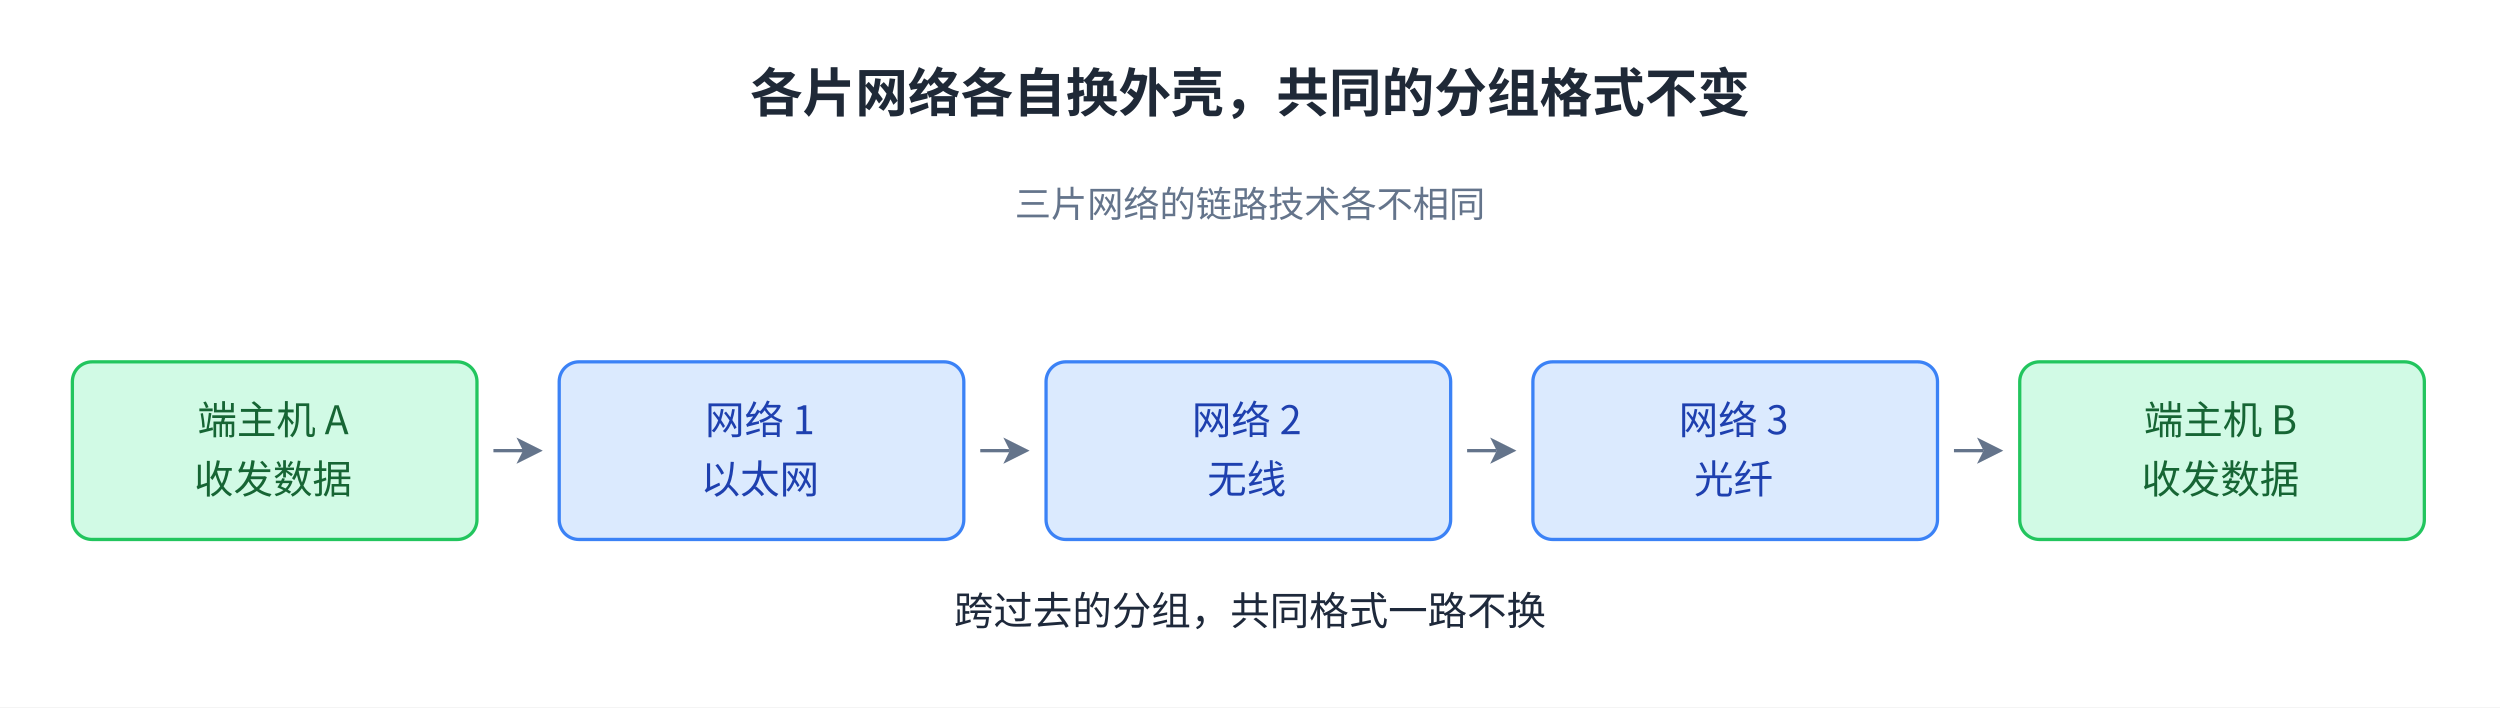
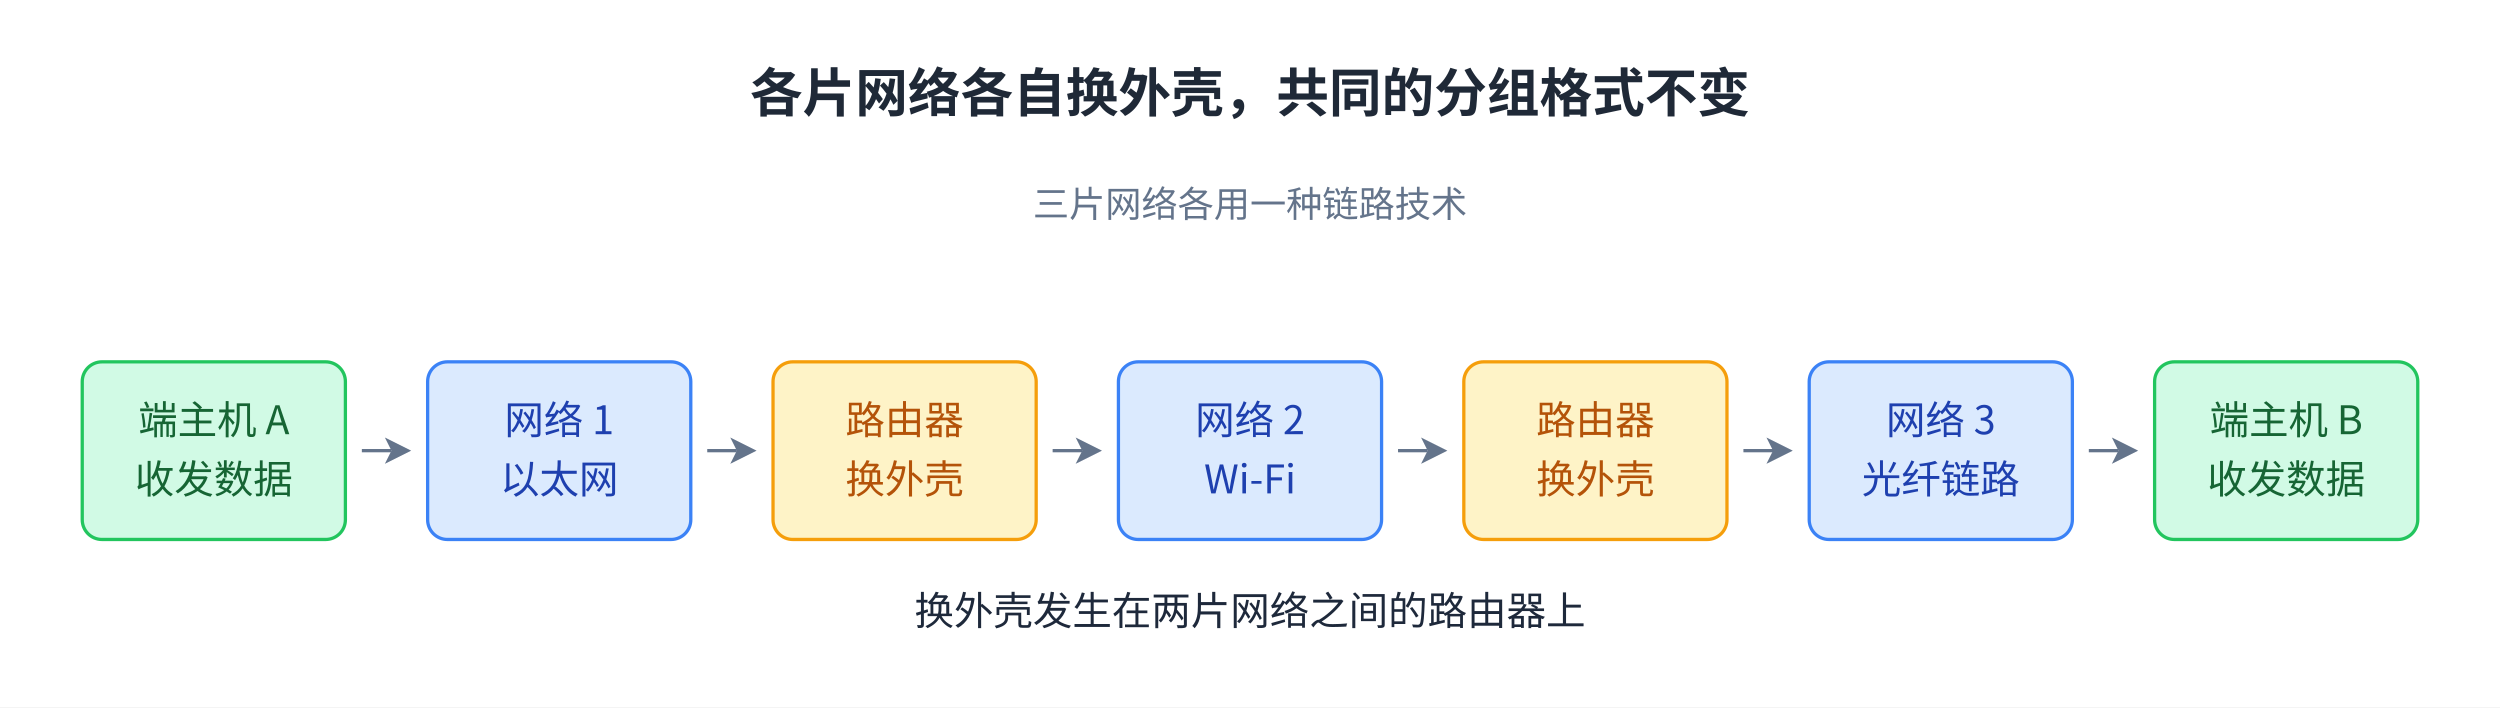
<svg xmlns="http://www.w3.org/2000/svg" viewBox="0 0 760 215" width="760" height="215" role="img" aria-labelledby="fig-intro-3-title fig-intro-3-desc">
  <defs>
    <style>
      text { font-family: 'PingFang SC', 'Microsoft YaHei', 'Noto Sans CJK SC', system-ui, sans-serif; }
    </style>
    <marker id="arrow" markerWidth="8" markerHeight="8" refX="2" refY="4" orient="auto" markerUnits="userSpaceOnUse">
      <path d="M0,0 L8,4 L0,8 L2,4 z" fill="#64748b" />
    </marker>
  </defs>
  <rect x="0" y="0" width="760" height="215" fill="#ffffff" />
  <text x="380" y="34" font-size="16" font-weight="600" fill="#1f2937" text-anchor="middle">各片网络各自换外壳，共同的分组格式不变</text>
-   <text x="380" y="66" font-size="11" fill="#64748b" text-anchor="middle">三片网络的链路技术各不相同</text>
-   <rect x="22" y="110" width="123" height="54" rx="6" fill="#d1fae5" stroke="#22c55e" />
-   <text x="83" y="132" font-size="12" fill="#166534" text-anchor="middle">端主机 A</text>
-   <text x="83" y="150" font-size="12" fill="#166534" text-anchor="middle">收发数据</text>
-   <rect x="170" y="110" width="123" height="54" rx="6" fill="#dbeafe" stroke="#3b82f6" />
-   <text x="231" y="132" font-size="12" fill="#1e40af" text-anchor="middle">网络 1</text>
-   <text x="231" y="150" font-size="12" fill="#1e40af" text-anchor="middle">以太网</text>
-   <rect x="318" y="110" width="123" height="54" rx="6" fill="#dbeafe" stroke="#3b82f6" />
-   <text x="379" y="132" font-size="12" fill="#1e40af" text-anchor="middle">网络 2</text>
-   <text x="379" y="150" font-size="12" fill="#1e40af" text-anchor="middle">无线</text>
-   <rect x="466" y="110" width="123" height="54" rx="6" fill="#dbeafe" stroke="#3b82f6" />
-   <text x="527" y="132" font-size="12" fill="#1e40af" text-anchor="middle">网络 3</text>
-   <text x="527" y="150" font-size="12" fill="#1e40af" text-anchor="middle">光纤</text>
-   <rect x="614" y="110" width="123" height="54" rx="6" fill="#d1fae5" stroke="#22c55e" />
-   <text x="675" y="132" font-size="12" fill="#166534" text-anchor="middle">端主机 B</text>
-   <text x="675" y="150" font-size="12" fill="#166534" text-anchor="middle">收发数据</text>
-   <path d="M150,137 L 159,137" fill="none" stroke="#64748b" marker-end="url(#arrow)" />
-   <path d="M298,137 L 307,137" fill="none" stroke="#64748b" marker-end="url(#arrow)" />
-   <path d="M446,137 L 455,137" fill="none" stroke="#64748b" marker-end="url(#arrow)" />
-   <path d="M594,137 L 603,137" fill="none" stroke="#64748b" marker-end="url(#arrow)" />
-   <text x="380" y="190" font-size="12" fill="#1e293b" text-anchor="middle">跨过去的分组，共同格式一路不换</text>
+   <text x="380" y="66" font-size="11" fill="#64748b" text-anchor="middle">三片网络各用一种链路技术</text>
+   <rect x="25" y="110" width="80" height="54" rx="6" fill="#d1fae5" stroke="#22c55e" />
+   <text x="65" y="132" font-size="12" fill="#166534" text-anchor="middle">端主机 A</text>
+   <text x="65" y="150" font-size="12" fill="#166534" text-anchor="middle">收发数据</text>
+   <rect x="130" y="110" width="80" height="54" rx="6" fill="#dbeafe" stroke="#3b82f6" />
+   <text x="170" y="132" font-size="12" fill="#1e40af" text-anchor="middle">网络 1</text>
+   <text x="170" y="150" font-size="12" fill="#1e40af" text-anchor="middle">以太网</text>
+   <rect x="235" y="110" width="80" height="54" rx="6" fill="#fef3c7" stroke="#f59e0b" />
+   <text x="275" y="132" font-size="12" fill="#b45309" text-anchor="middle">路由器</text>
+   <text x="275" y="150" font-size="12" fill="#b45309" text-anchor="middle">换外壳</text>
+   <rect x="340" y="110" width="80" height="54" rx="6" fill="#dbeafe" stroke="#3b82f6" />
+   <text x="380" y="132" font-size="12" fill="#1e40af" text-anchor="middle">网络 2</text>
+   <text x="380" y="150" font-size="12" fill="#1e40af" text-anchor="middle">Wi-Fi</text>
+   <rect x="445" y="110" width="80" height="54" rx="6" fill="#fef3c7" stroke="#f59e0b" />
+   <text x="485" y="132" font-size="12" fill="#b45309" text-anchor="middle">路由器</text>
+   <text x="485" y="150" font-size="12" fill="#b45309" text-anchor="middle">换外壳</text>
+   <rect x="550" y="110" width="80" height="54" rx="6" fill="#dbeafe" stroke="#3b82f6" />
+   <text x="590" y="132" font-size="12" fill="#1e40af" text-anchor="middle">网络 3</text>
+   <text x="590" y="150" font-size="12" fill="#1e40af" text-anchor="middle">光纤链路</text>
+   <rect x="655" y="110" width="80" height="54" rx="6" fill="#d1fae5" stroke="#22c55e" />
+   <text x="695" y="132" font-size="12" fill="#166534" text-anchor="middle">端主机 B</text>
+   <text x="695" y="150" font-size="12" fill="#166534" text-anchor="middle">收发数据</text>
+   <path d="M110,137 L 119,137" fill="none" stroke="#64748b" marker-end="url(#arrow)" />
+   <path d="M215,137 L 224,137" fill="none" stroke="#64748b" marker-end="url(#arrow)" />
+   <path d="M320,137 L 329,137" fill="none" stroke="#64748b" marker-end="url(#arrow)" />
+   <path d="M425,137 L 434,137" fill="none" stroke="#64748b" marker-end="url(#arrow)" />
+   <path d="M530,137 L 539,137" fill="none" stroke="#64748b" marker-end="url(#arrow)" />
+   <path d="M635,137 L 644,137" fill="none" stroke="#64748b" marker-end="url(#arrow)" />
+   <text x="380" y="190" font-size="12" fill="#1e293b" text-anchor="middle">换外壳发生在两片网络之间的路由器上</text>
</svg>
